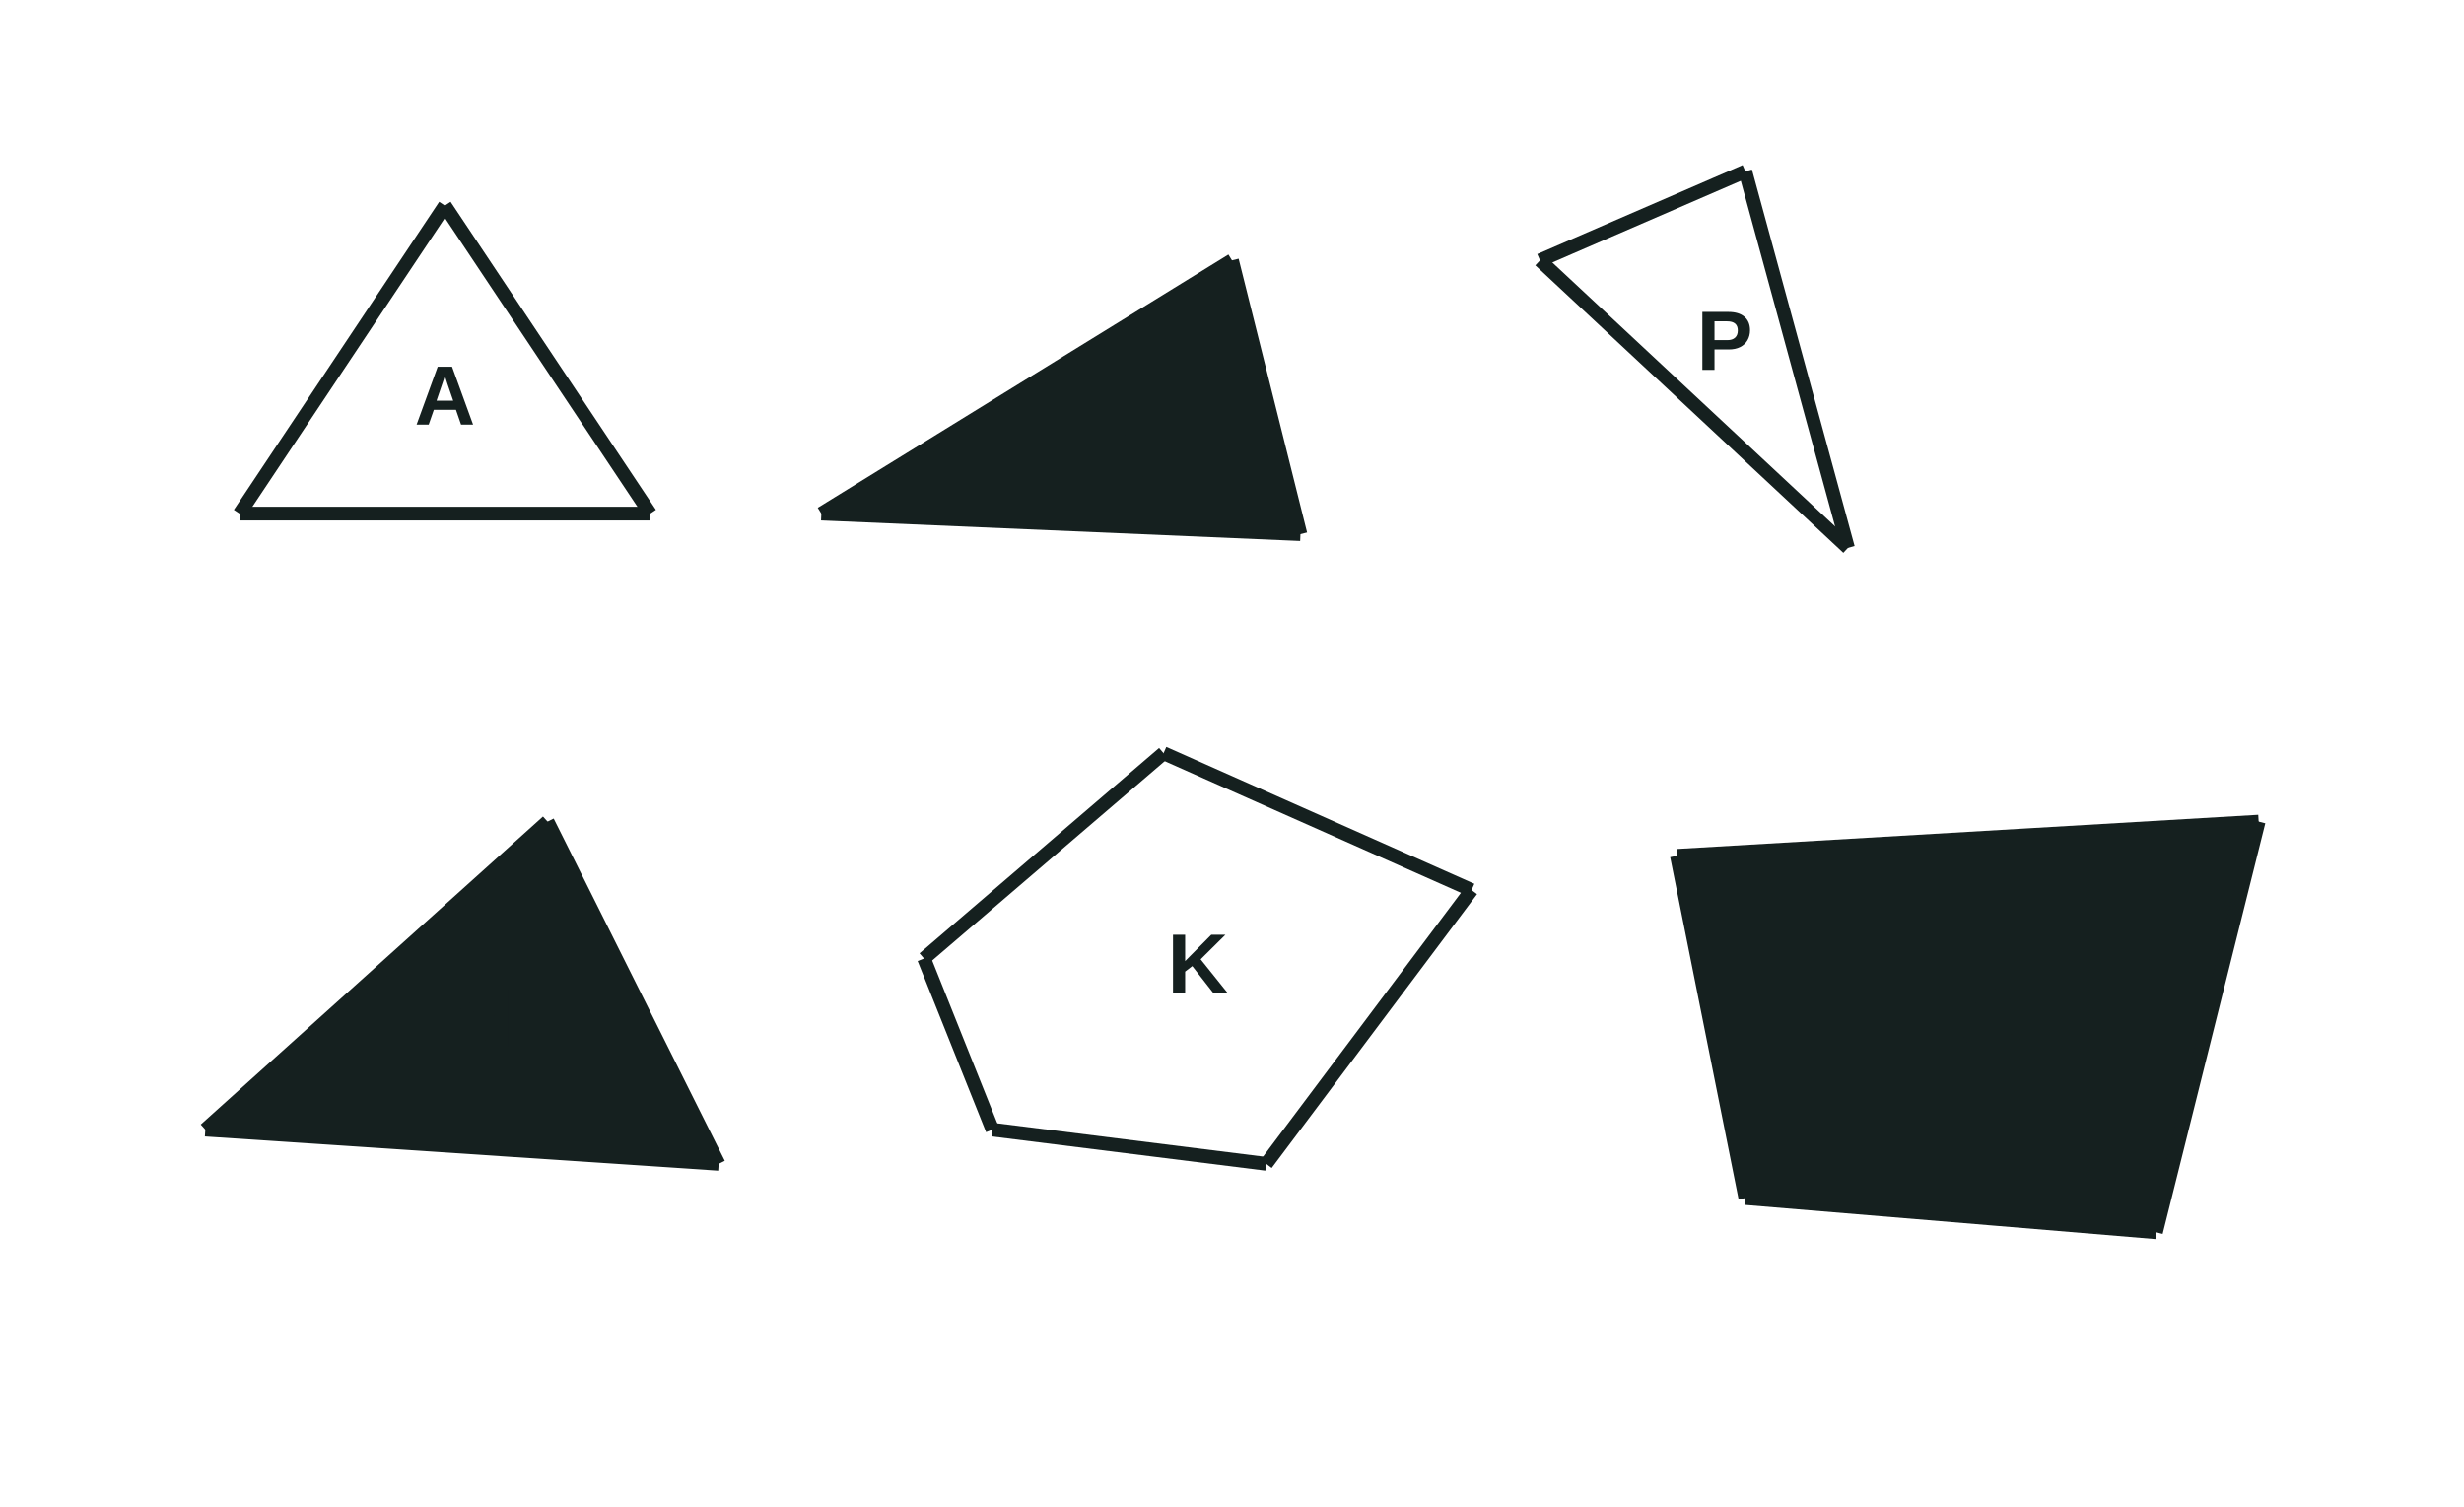
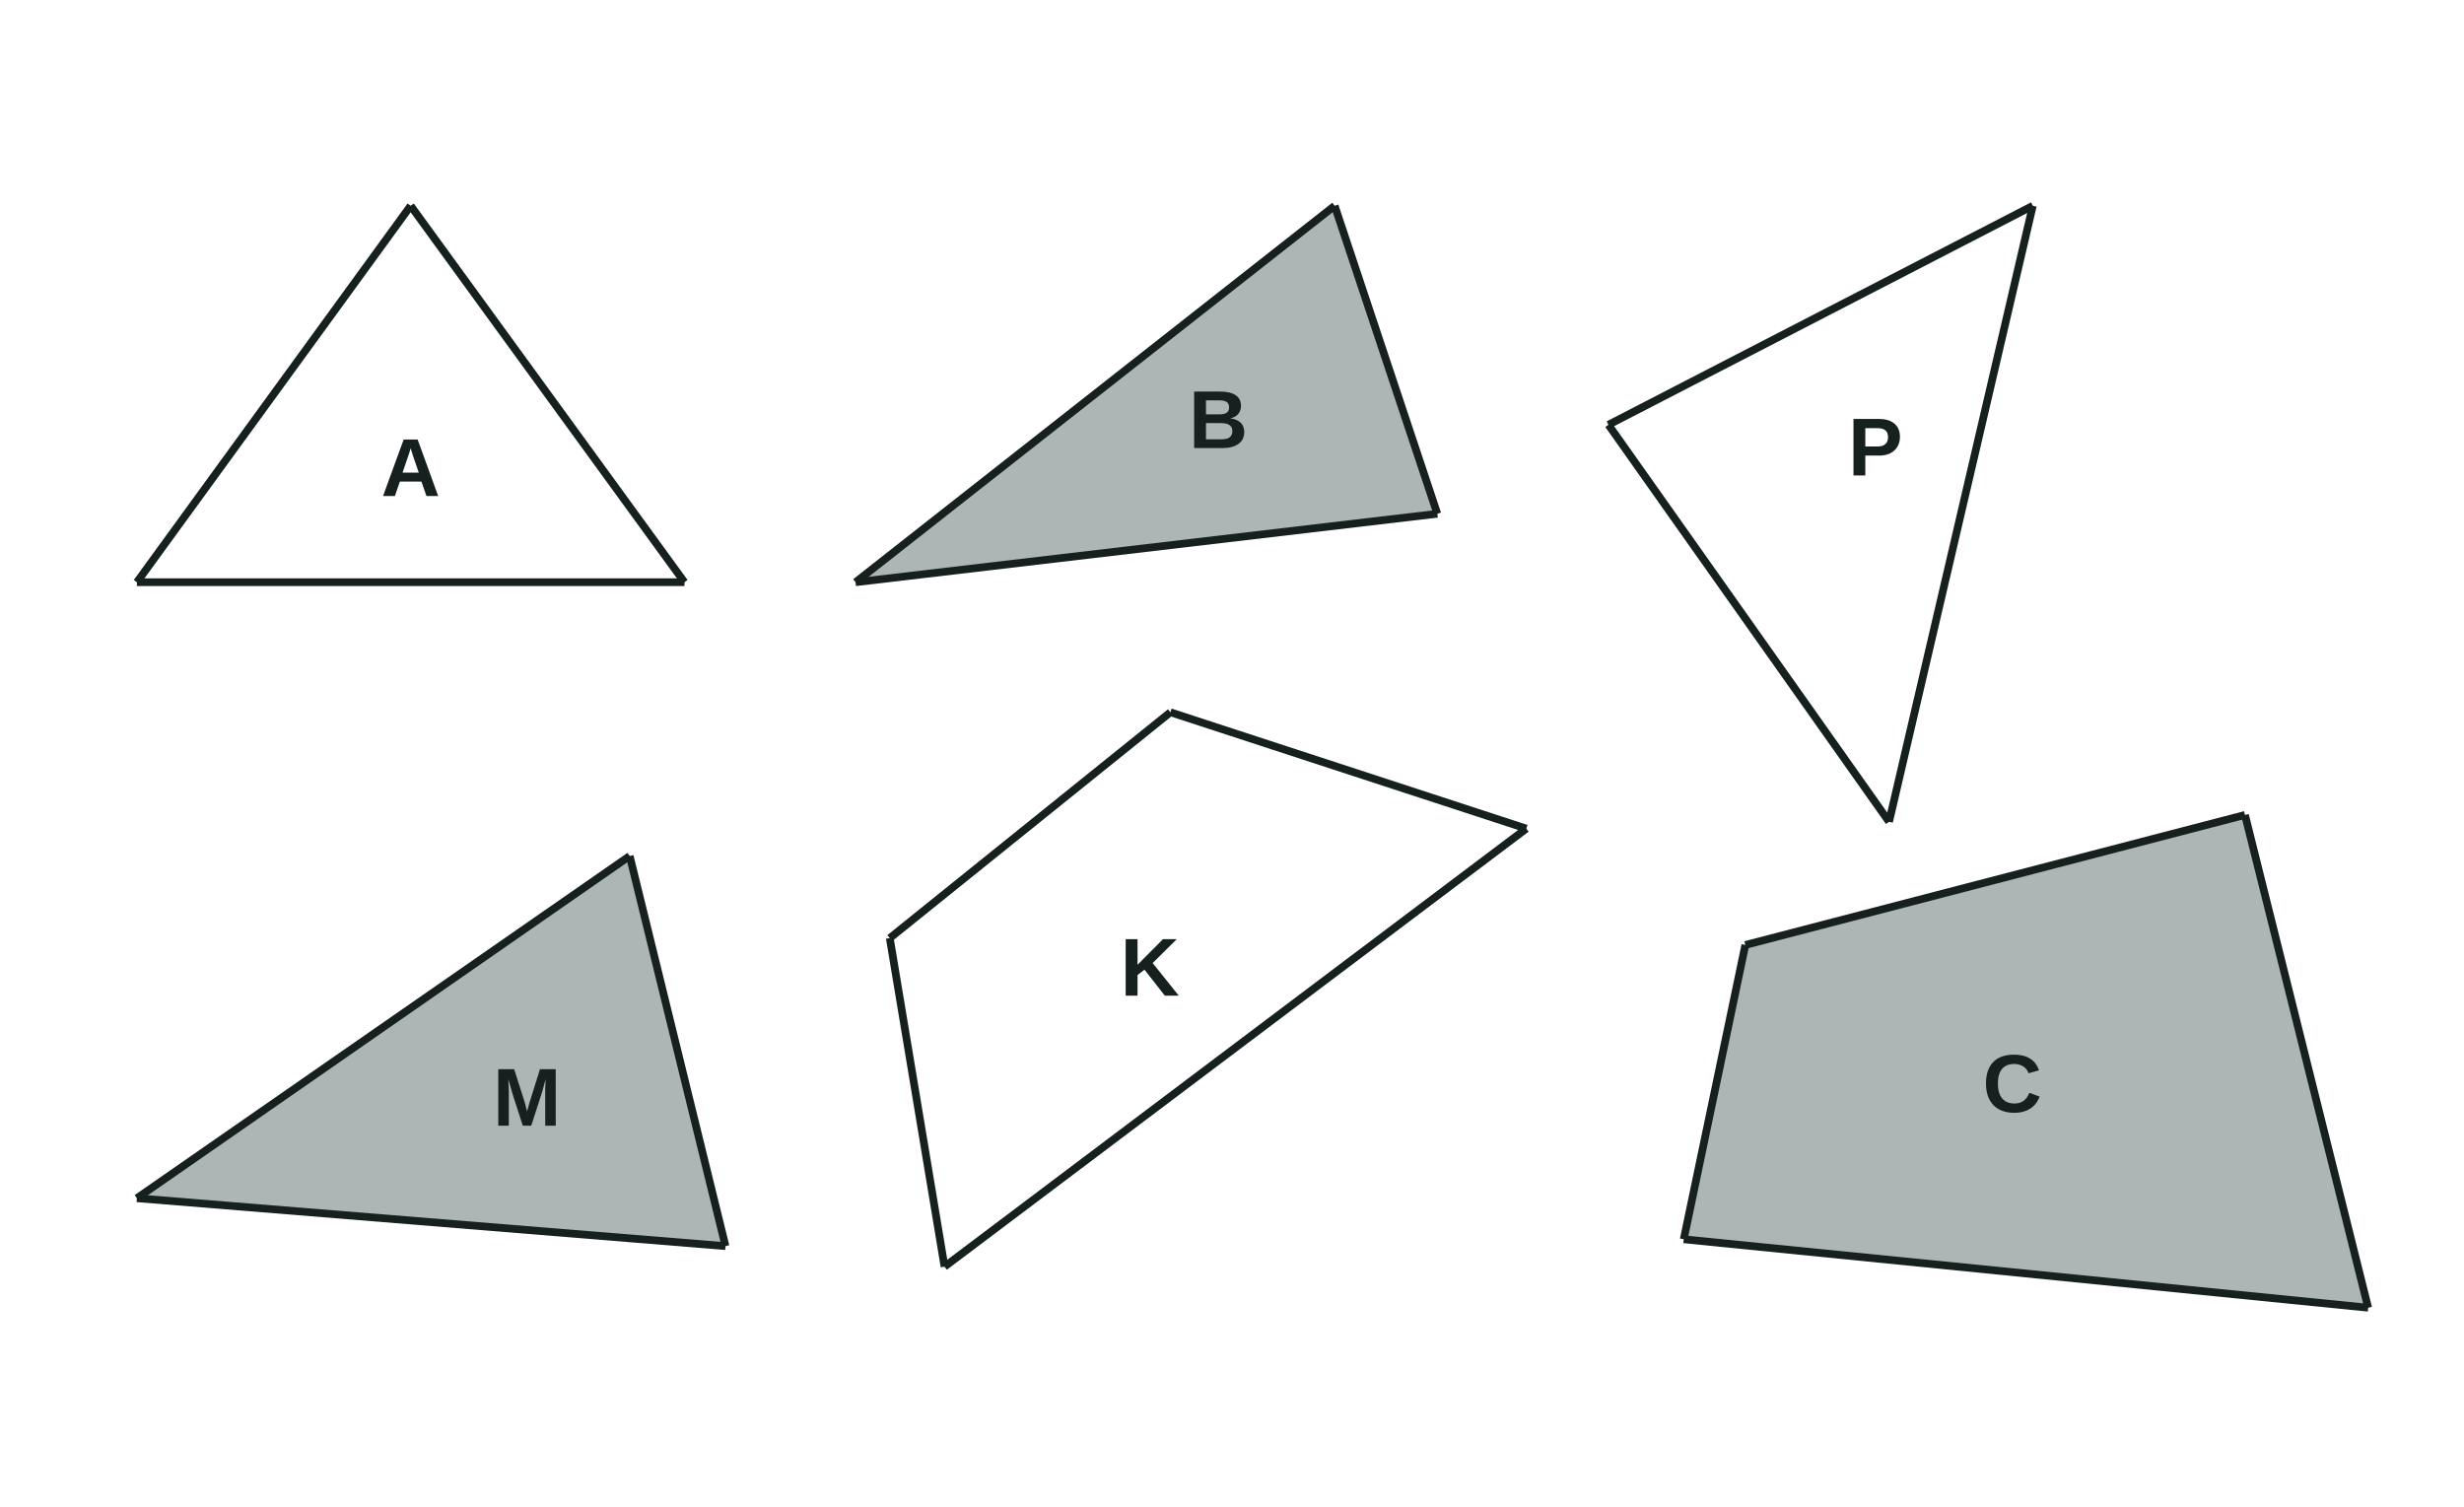
- <svg xmlns="http://www.w3.org/2000/svg" width="1024" height="626" style="overflow: hidden; display: block; background: var(--ld-figure-paper, #ffffff);" viewBox="0 0 1024 626">
+ <svg xmlns="http://www.w3.org/2000/svg" width="960" height="587" style="overflow: hidden; display: block; background: var(--ld-figure-paper, #ffffff);" viewBox="0 0 960 587">
  <defs>
    <filter id="ld-fig-03_f1" width="300%" height="300%" filterUnits="userSpaceOnUse">
      <feOffset in="SourceGraphic" result="offOut" dx="5" dy="5" />
      <feColorMatrix in="offOut" result="colorOut" type="matrix" values="0.1 0 0 0 0  0 0.1 0 0 0  0 0 0.1 0 0  0 0 0 1 0" />
      <feGaussianBlur in="colorOut" result="blurOut" stdDeviation="3" />
      <feBlend in="SourceGraphic" in2="blurOut" mode="normal" />
    </filter>
    <clipPath id="ld-fig-03_ClipFull">
-       <rect x="0" y="0" width="1024" height="626" rx="10" ry="10" />
+       <rect x="0" y="0" width="960" height="587" rx="10" ry="10" />
    </clipPath>
  </defs>
  <g />
  <g />
  <g />
  <g>
-     <polygon id="ld-fig-03_ld-polygon-1" fill="var(--ld-figure-accent-soft, #8a9795)" pointer-events="visiblePainted" fill-opacity="0" tabindex="-1" stroke="none" fill-rule="evenodd" points="99.556,213.444 184.889,85.444 270.222,213.444" display="inline" style="position: absolute; transition: fill 100ms, fill-opacity 100ms, stroke 100ms, stroke-opacity 100ms, stroke-width 100ms; clip-path: url(&quot;#ld-fig-03_ClipFull&quot;); visibility: inherit;" />
-     <polygon id="ld-fig-03_ld-polygon-2" fill="var(--ld-figure-accent, #15201f)" pointer-events="visiblePainted" fill-opacity="1" tabindex="-1" stroke="none" fill-rule="evenodd" points="341.333,213.444 512,108.2 540.444,221.978" display="inline" style="position: absolute; transition: fill 100ms, fill-opacity 100ms, stroke 100ms, stroke-opacity 100ms, stroke-width 100ms; clip-path: url(&quot;#ld-fig-03_ClipFull&quot;); visibility: inherit;" />
-     <polygon id="ld-fig-03_ld-polygon-3" fill="var(--ld-figure-accent-soft, #8a9795)" pointer-events="visiblePainted" fill-opacity="0" tabindex="-1" stroke="none" fill-rule="evenodd" points="640,108.2 725.333,71.222 768,227.667" display="inline" style="position: absolute; transition: fill 100ms, fill-opacity 100ms, stroke 100ms, stroke-opacity 100ms, stroke-width 100ms; clip-path: url(&quot;#ld-fig-03_ClipFull&quot;); visibility: inherit;" />
-     <polygon id="ld-fig-03_ld-polygon-4" fill="var(--ld-figure-accent, #15201f)" pointer-events="visiblePainted" fill-opacity="1" tabindex="-1" stroke="none" fill-rule="evenodd" points="85.333,469.444 227.556,341.444 298.667,483.667" display="inline" style="position: absolute; transition: fill 100ms, fill-opacity 100ms, stroke 100ms, stroke-opacity 100ms, stroke-width 100ms; clip-path: url(&quot;#ld-fig-03_ClipFull&quot;); visibility: inherit;" />
-     <polygon id="ld-fig-03_ld-polygon-5" fill="var(--ld-figure-accent-soft, #8a9795)" pointer-events="visiblePainted" fill-opacity="0" tabindex="-1" stroke="none" fill-rule="evenodd" points="384,398.333 483.556,313 611.556,369.889 526.222,483.667 412.444,469.444" display="inline" style="position: absolute; transition: fill 100ms, fill-opacity 100ms, stroke 100ms, stroke-opacity 100ms, stroke-width 100ms; clip-path: url(&quot;#ld-fig-03_ClipFull&quot;); visibility: inherit;" />
-     <polygon id="ld-fig-03_ld-polygon-6" fill="var(--ld-figure-accent, #15201f)" pointer-events="visiblePainted" fill-opacity="1" tabindex="-1" stroke="none" fill-rule="evenodd" points="696.889,355.667 938.667,341.444 896,512.111 725.333,497.889" display="inline" style="position: absolute; transition: fill 100ms, fill-opacity 100ms, stroke 100ms, stroke-opacity 100ms, stroke-width 100ms; clip-path: url(&quot;#ld-fig-03_ClipFull&quot;); visibility: inherit;" />
+     <polygon id="ld-fig-03_ld-A" fill="var(--ld-figure-paper, #ffffff)" pointer-events="visiblePainted" fill-opacity="0" tabindex="-1" stroke="none" fill-rule="evenodd" points="53.333,226.833 160,80.167 266.667,226.833" display="inline" style="position: absolute; transition: fill 100ms, fill-opacity 100ms, stroke 100ms, stroke-opacity 100ms, stroke-width 100ms; clip-path: url(&quot;#ld-fig-03_ClipFull&quot;); visibility: inherit;" />
+     <polygon id="ld-fig-03_ld-B" fill="var(--ld-figure-accent-soft, #8a9795)" pointer-events="visiblePainted" fill-opacity="0.7" tabindex="-1" stroke="none" fill-rule="evenodd" points="333.333,226.833 520,80.167 560,200.167" display="inline" style="position: absolute; transition: fill 100ms, fill-opacity 100ms, stroke 100ms, stroke-opacity 100ms, stroke-width 100ms; clip-path: url(&quot;#ld-fig-03_ClipFull&quot;); visibility: inherit;" />
+     <polygon id="ld-fig-03_ld-P" fill="var(--ld-figure-paper, #ffffff)" pointer-events="visiblePainted" fill-opacity="0" tabindex="-1" stroke="none" fill-rule="evenodd" points="626.667,165.5 792,80.167 736,320.167" display="inline" style="position: absolute; transition: fill 100ms, fill-opacity 100ms, stroke 100ms, stroke-opacity 100ms, stroke-width 100ms; clip-path: url(&quot;#ld-fig-03_ClipFull&quot;); visibility: inherit;" />
+     <polygon id="ld-fig-03_ld-M" fill="var(--ld-figure-accent-soft, #8a9795)" pointer-events="visiblePainted" fill-opacity="0.7" tabindex="-1" stroke="none" fill-rule="evenodd" points="53.333,466.833 245.333,333.5 282.667,485.5" display="inline" style="position: absolute; transition: fill 100ms, fill-opacity 100ms, stroke 100ms, stroke-opacity 100ms, stroke-width 100ms; clip-path: url(&quot;#ld-fig-03_ClipFull&quot;); visibility: inherit;" />
+     <polygon id="ld-fig-03_ld-K" fill="var(--ld-figure-paper, #ffffff)" pointer-events="visiblePainted" fill-opacity="0" tabindex="-1" stroke="none" fill-rule="evenodd" points="346.667,365.5 456,277.5 594.667,322.833 368,493.5" display="inline" style="position: absolute; transition: fill 100ms, fill-opacity 100ms, stroke 100ms, stroke-opacity 100ms, stroke-width 100ms; clip-path: url(&quot;#ld-fig-03_ClipFull&quot;); visibility: inherit;" />
+     <polygon id="ld-fig-03_ld-C" fill="var(--ld-figure-accent-soft, #8a9795)" pointer-events="visiblePainted" fill-opacity="0.7" tabindex="-1" stroke="none" fill-rule="evenodd" points="680,368.167 874.667,317.5 922.667,509.5 656,482.833" display="inline" style="position: absolute; transition: fill 100ms, fill-opacity 100ms, stroke 100ms, stroke-opacity 100ms, stroke-width 100ms; clip-path: url(&quot;#ld-fig-03_ClipFull&quot;); visibility: inherit;" />
  </g>
  <g />
  <g>
    <path id="ld-fig-03_jxgBoard1G1" stroke-linecap="round" stroke-linejoin="round" fill-rule="evenodd" stroke="#D55E00" stroke-opacity="1" stroke-width="1px" pointer-events="visibleStroke" fill-opacity="0" tabindex="null" d="M 0 0" display="none" style="position: absolute; transition: fill 100ms, fill-opacity 100ms, stroke 100ms, stroke-opacity 100ms, stroke-width 100ms; clip-path: url(&quot;#ld-fig-03_ClipFull&quot;); visibility: hidden;" />
    <path id="ld-fig-03_jxgBoard1G2" stroke-linecap="round" stroke-linejoin="round" fill-rule="evenodd" stroke="#D55E00" stroke-opacity="1" stroke-width="1px" pointer-events="visibleStroke" fill-opacity="0" tabindex="null" d="M 0 0" display="none" style="position: absolute; transition: fill 100ms, fill-opacity 100ms, stroke 100ms, stroke-opacity 100ms, stroke-width 100ms; clip-path: url(&quot;#ld-fig-03_ClipFull&quot;); visibility: hidden;" />
-     <line id="ld-fig-03_jxgBoard1L6" stroke="var(--ld-figure-accent, #15201f)" stroke-opacity="1" stroke-width="5.689px" pointer-events="visibleStroke" fill-opacity="0" tabindex="-1" x1="184.889" y1="85.444" x2="270.222" y2="213.444" stroke-linecap="butt" display="inline" style="position: absolute; clip-path: url(&quot;#ld-fig-03_ClipFull&quot;); visibility: inherit;" />
-     <line id="ld-fig-03_jxgBoard1L7" stroke="var(--ld-figure-accent, #15201f)" stroke-opacity="1" stroke-width="5.689px" pointer-events="visibleStroke" fill-opacity="0" tabindex="-1" x1="270.222" y1="213.444" x2="99.556" y2="213.444" stroke-linecap="butt" display="inline" style="position: absolute; clip-path: url(&quot;#ld-fig-03_ClipFull&quot;); visibility: inherit;" />
-     <line id="ld-fig-03_jxgBoard1L8" stroke="var(--ld-figure-accent, #15201f)" stroke-opacity="1" stroke-width="5.689px" pointer-events="visibleStroke" fill-opacity="0" tabindex="-1" x1="99.556" y1="213.444" x2="184.889" y2="85.444" stroke-linecap="butt" display="inline" style="position: absolute; clip-path: url(&quot;#ld-fig-03_ClipFull&quot;); visibility: inherit;" />
-     <line id="ld-fig-03_jxgBoard1L13" stroke="var(--ld-figure-accent, #15201f)" stroke-opacity="1" stroke-width="5.689px" pointer-events="visibleStroke" fill-opacity="0" tabindex="-1" x1="512" y1="108.2" x2="540.444" y2="221.978" stroke-linecap="butt" display="inline" style="position: absolute; clip-path: url(&quot;#ld-fig-03_ClipFull&quot;); visibility: inherit;" />
-     <line id="ld-fig-03_jxgBoard1L14" stroke="var(--ld-figure-accent, #15201f)" stroke-opacity="1" stroke-width="5.689px" pointer-events="visibleStroke" fill-opacity="0" tabindex="-1" x1="540.444" y1="221.978" x2="341.333" y2="213.444" stroke-linecap="butt" display="inline" style="position: absolute; clip-path: url(&quot;#ld-fig-03_ClipFull&quot;); visibility: inherit;" />
-     <line id="ld-fig-03_jxgBoard1L15" stroke="var(--ld-figure-accent, #15201f)" stroke-opacity="1" stroke-width="5.689px" pointer-events="visibleStroke" fill-opacity="0" tabindex="-1" x1="341.333" y1="213.444" x2="512" y2="108.2" stroke-linecap="butt" display="inline" style="position: absolute; clip-path: url(&quot;#ld-fig-03_ClipFull&quot;); visibility: inherit;" />
-     <line id="ld-fig-03_jxgBoard1L20" stroke="var(--ld-figure-accent, #15201f)" stroke-opacity="1" stroke-width="5.689px" pointer-events="visibleStroke" fill-opacity="0" tabindex="-1" x1="725.333" y1="71.222" x2="768" y2="227.667" stroke-linecap="butt" display="inline" style="position: absolute; clip-path: url(&quot;#ld-fig-03_ClipFull&quot;); visibility: inherit;" />
-     <line id="ld-fig-03_jxgBoard1L21" stroke="var(--ld-figure-accent, #15201f)" stroke-opacity="1" stroke-width="5.689px" pointer-events="visibleStroke" fill-opacity="0" tabindex="-1" x1="768" y1="227.667" x2="640" y2="108.2" stroke-linecap="butt" display="inline" style="position: absolute; clip-path: url(&quot;#ld-fig-03_ClipFull&quot;); visibility: inherit;" />
-     <line id="ld-fig-03_jxgBoard1L22" stroke="var(--ld-figure-accent, #15201f)" stroke-opacity="1" stroke-width="5.689px" pointer-events="visibleStroke" fill-opacity="0" tabindex="-1" x1="640" y1="108.2" x2="725.333" y2="71.222" stroke-linecap="butt" display="inline" style="position: absolute; clip-path: url(&quot;#ld-fig-03_ClipFull&quot;); visibility: inherit;" />
-     <line id="ld-fig-03_jxgBoard1L27" stroke="var(--ld-figure-accent, #15201f)" stroke-opacity="1" stroke-width="5.689px" pointer-events="visibleStroke" fill-opacity="0" tabindex="-1" x1="227.556" y1="341.444" x2="298.667" y2="483.667" stroke-linecap="butt" display="inline" style="position: absolute; clip-path: url(&quot;#ld-fig-03_ClipFull&quot;); visibility: inherit;" />
-     <line id="ld-fig-03_jxgBoard1L28" stroke="var(--ld-figure-accent, #15201f)" stroke-opacity="1" stroke-width="5.689px" pointer-events="visibleStroke" fill-opacity="0" tabindex="-1" x1="298.667" y1="483.667" x2="85.333" y2="469.444" stroke-linecap="butt" display="inline" style="position: absolute; clip-path: url(&quot;#ld-fig-03_ClipFull&quot;); visibility: inherit;" />
-     <line id="ld-fig-03_jxgBoard1L29" stroke="var(--ld-figure-accent, #15201f)" stroke-opacity="1" stroke-width="5.689px" pointer-events="visibleStroke" fill-opacity="0" tabindex="-1" x1="85.333" y1="469.444" x2="227.556" y2="341.444" stroke-linecap="butt" display="inline" style="position: absolute; clip-path: url(&quot;#ld-fig-03_ClipFull&quot;); visibility: inherit;" />
-     <line id="ld-fig-03_jxgBoard1L36" stroke="var(--ld-figure-accent, #15201f)" stroke-opacity="1" stroke-width="5.689px" pointer-events="visibleStroke" fill-opacity="0" tabindex="-1" x1="483.556" y1="313" x2="611.556" y2="369.889" stroke-linecap="butt" display="inline" style="position: absolute; clip-path: url(&quot;#ld-fig-03_ClipFull&quot;); visibility: inherit;" />
-     <line id="ld-fig-03_jxgBoard1L37" stroke="var(--ld-figure-accent, #15201f)" stroke-opacity="1" stroke-width="5.689px" pointer-events="visibleStroke" fill-opacity="0" tabindex="-1" x1="611.556" y1="369.889" x2="526.222" y2="483.667" stroke-linecap="butt" display="inline" style="position: absolute; clip-path: url(&quot;#ld-fig-03_ClipFull&quot;); visibility: inherit;" />
-     <line id="ld-fig-03_jxgBoard1L38" stroke="var(--ld-figure-accent, #15201f)" stroke-opacity="1" stroke-width="5.689px" pointer-events="visibleStroke" fill-opacity="0" tabindex="-1" x1="526.222" y1="483.667" x2="412.444" y2="469.444" stroke-linecap="butt" display="inline" style="position: absolute; clip-path: url(&quot;#ld-fig-03_ClipFull&quot;); visibility: inherit;" />
-     <line id="ld-fig-03_jxgBoard1L39" stroke="var(--ld-figure-accent, #15201f)" stroke-opacity="1" stroke-width="5.689px" pointer-events="visibleStroke" fill-opacity="0" tabindex="-1" x1="412.444" y1="469.444" x2="384" y2="398.333" stroke-linecap="butt" display="inline" style="position: absolute; clip-path: url(&quot;#ld-fig-03_ClipFull&quot;); visibility: inherit;" />
-     <line id="ld-fig-03_jxgBoard1L40" stroke="var(--ld-figure-accent, #15201f)" stroke-opacity="1" stroke-width="5.689px" pointer-events="visibleStroke" fill-opacity="0" tabindex="-1" x1="384" y1="398.333" x2="483.556" y2="313" stroke-linecap="butt" display="inline" style="position: absolute; clip-path: url(&quot;#ld-fig-03_ClipFull&quot;); visibility: inherit;" />
-     <line id="ld-fig-03_jxgBoard1L46" stroke="var(--ld-figure-accent, #15201f)" stroke-opacity="1" stroke-width="5.689px" pointer-events="visibleStroke" fill-opacity="0" tabindex="-1" x1="938.667" y1="341.444" x2="896" y2="512.111" stroke-linecap="butt" display="inline" style="position: absolute; clip-path: url(&quot;#ld-fig-03_ClipFull&quot;); visibility: inherit;" />
-     <line id="ld-fig-03_jxgBoard1L47" stroke="var(--ld-figure-accent, #15201f)" stroke-opacity="1" stroke-width="5.689px" pointer-events="visibleStroke" fill-opacity="0" tabindex="-1" x1="896" y1="512.111" x2="725.333" y2="497.889" stroke-linecap="butt" display="inline" style="position: absolute; clip-path: url(&quot;#ld-fig-03_ClipFull&quot;); visibility: inherit;" />
-     <line id="ld-fig-03_jxgBoard1L48" stroke="var(--ld-figure-accent, #15201f)" stroke-opacity="1" stroke-width="5.689px" pointer-events="visibleStroke" fill-opacity="0" tabindex="-1" x1="725.333" y1="497.889" x2="696.889" y2="355.667" stroke-linecap="butt" display="inline" style="position: absolute; clip-path: url(&quot;#ld-fig-03_ClipFull&quot;); visibility: inherit;" />
-     <line id="ld-fig-03_jxgBoard1L49" stroke="var(--ld-figure-accent, #15201f)" stroke-opacity="1" stroke-width="5.689px" pointer-events="visibleStroke" fill-opacity="0" tabindex="-1" x1="696.889" y1="355.667" x2="938.667" y2="341.444" stroke-linecap="butt" display="inline" style="position: absolute; clip-path: url(&quot;#ld-fig-03_ClipFull&quot;); visibility: inherit;" />
+     <line id="ld-fig-03_jxgBoard1L6" stroke="var(--ld-figure-ink, #15201f)" stroke-opacity="1" stroke-width="3px" pointer-events="visibleStroke" fill-opacity="0" tabindex="-1" x1="160" y1="80.167" x2="266.667" y2="226.833" stroke-linecap="butt" display="inline" style="position: absolute; clip-path: url(&quot;#ld-fig-03_ClipFull&quot;); visibility: inherit;" />
+     <line id="ld-fig-03_jxgBoard1L7" stroke="var(--ld-figure-ink, #15201f)" stroke-opacity="1" stroke-width="3px" pointer-events="visibleStroke" fill-opacity="0" tabindex="-1" x1="266.667" y1="226.833" x2="53.333" y2="226.833" stroke-linecap="butt" display="inline" style="position: absolute; clip-path: url(&quot;#ld-fig-03_ClipFull&quot;); visibility: inherit;" />
+     <line id="ld-fig-03_jxgBoard1L8" stroke="var(--ld-figure-ink, #15201f)" stroke-opacity="1" stroke-width="3px" pointer-events="visibleStroke" fill-opacity="0" tabindex="-1" x1="53.333" y1="226.833" x2="160" y2="80.167" stroke-linecap="butt" display="inline" style="position: absolute; clip-path: url(&quot;#ld-fig-03_ClipFull&quot;); visibility: inherit;" />
+     <line id="ld-fig-03_jxgBoard1L13" stroke="var(--ld-figure-ink, #15201f)" stroke-opacity="1" stroke-width="3px" pointer-events="visibleStroke" fill-opacity="0" tabindex="-1" x1="520" y1="80.167" x2="560" y2="200.167" stroke-linecap="butt" display="inline" style="position: absolute; clip-path: url(&quot;#ld-fig-03_ClipFull&quot;); visibility: inherit;" />
+     <line id="ld-fig-03_jxgBoard1L14" stroke="var(--ld-figure-ink, #15201f)" stroke-opacity="1" stroke-width="3px" pointer-events="visibleStroke" fill-opacity="0" tabindex="-1" x1="560" y1="200.167" x2="333.333" y2="226.833" stroke-linecap="butt" display="inline" style="position: absolute; clip-path: url(&quot;#ld-fig-03_ClipFull&quot;); visibility: inherit;" />
+     <line id="ld-fig-03_jxgBoard1L15" stroke="var(--ld-figure-ink, #15201f)" stroke-opacity="1" stroke-width="3px" pointer-events="visibleStroke" fill-opacity="0" tabindex="-1" x1="333.333" y1="226.833" x2="520" y2="80.167" stroke-linecap="butt" display="inline" style="position: absolute; clip-path: url(&quot;#ld-fig-03_ClipFull&quot;); visibility: inherit;" />
+     <line id="ld-fig-03_jxgBoard1L20" stroke="var(--ld-figure-ink, #15201f)" stroke-opacity="1" stroke-width="3px" pointer-events="visibleStroke" fill-opacity="0" tabindex="-1" x1="792" y1="80.167" x2="736" y2="320.167" stroke-linecap="butt" display="inline" style="position: absolute; clip-path: url(&quot;#ld-fig-03_ClipFull&quot;); visibility: inherit;" />
+     <line id="ld-fig-03_jxgBoard1L21" stroke="var(--ld-figure-ink, #15201f)" stroke-opacity="1" stroke-width="3px" pointer-events="visibleStroke" fill-opacity="0" tabindex="-1" x1="736" y1="320.167" x2="626.667" y2="165.5" stroke-linecap="butt" display="inline" style="position: absolute; clip-path: url(&quot;#ld-fig-03_ClipFull&quot;); visibility: inherit;" />
+     <line id="ld-fig-03_jxgBoard1L22" stroke="var(--ld-figure-ink, #15201f)" stroke-opacity="1" stroke-width="3px" pointer-events="visibleStroke" fill-opacity="0" tabindex="-1" x1="626.667" y1="165.5" x2="792" y2="80.167" stroke-linecap="butt" display="inline" style="position: absolute; clip-path: url(&quot;#ld-fig-03_ClipFull&quot;); visibility: inherit;" />
+     <line id="ld-fig-03_jxgBoard1L27" stroke="var(--ld-figure-ink, #15201f)" stroke-opacity="1" stroke-width="3px" pointer-events="visibleStroke" fill-opacity="0" tabindex="-1" x1="245.333" y1="333.5" x2="282.667" y2="485.5" stroke-linecap="butt" display="inline" style="position: absolute; clip-path: url(&quot;#ld-fig-03_ClipFull&quot;); visibility: inherit;" />
+     <line id="ld-fig-03_jxgBoard1L28" stroke="var(--ld-figure-ink, #15201f)" stroke-opacity="1" stroke-width="3px" pointer-events="visibleStroke" fill-opacity="0" tabindex="-1" x1="282.667" y1="485.5" x2="53.333" y2="466.833" stroke-linecap="butt" display="inline" style="position: absolute; clip-path: url(&quot;#ld-fig-03_ClipFull&quot;); visibility: inherit;" />
+     <line id="ld-fig-03_jxgBoard1L29" stroke="var(--ld-figure-ink, #15201f)" stroke-opacity="1" stroke-width="3px" pointer-events="visibleStroke" fill-opacity="0" tabindex="-1" x1="53.333" y1="466.833" x2="245.333" y2="333.5" stroke-linecap="butt" display="inline" style="position: absolute; clip-path: url(&quot;#ld-fig-03_ClipFull&quot;); visibility: inherit;" />
+     <line id="ld-fig-03_jxgBoard1L35" stroke="var(--ld-figure-ink, #15201f)" stroke-opacity="1" stroke-width="3px" pointer-events="visibleStroke" fill-opacity="0" tabindex="-1" x1="456" y1="277.5" x2="594.667" y2="322.833" stroke-linecap="butt" display="inline" style="position: absolute; clip-path: url(&quot;#ld-fig-03_ClipFull&quot;); visibility: inherit;" />
+     <line id="ld-fig-03_jxgBoard1L36" stroke="var(--ld-figure-ink, #15201f)" stroke-opacity="1" stroke-width="3px" pointer-events="visibleStroke" fill-opacity="0" tabindex="-1" x1="594.667" y1="322.833" x2="368" y2="493.5" stroke-linecap="butt" display="inline" style="position: absolute; clip-path: url(&quot;#ld-fig-03_ClipFull&quot;); visibility: inherit;" />
+     <line id="ld-fig-03_jxgBoard1L37" stroke="var(--ld-figure-ink, #15201f)" stroke-opacity="1" stroke-width="3px" pointer-events="visibleStroke" fill-opacity="0" tabindex="-1" x1="368" y1="493.5" x2="346.667" y2="365.5" stroke-linecap="butt" display="inline" style="position: absolute; clip-path: url(&quot;#ld-fig-03_ClipFull&quot;); visibility: inherit;" />
+     <line id="ld-fig-03_jxgBoard1L38" stroke="var(--ld-figure-ink, #15201f)" stroke-opacity="1" stroke-width="3px" pointer-events="visibleStroke" fill-opacity="0" tabindex="-1" x1="346.667" y1="365.5" x2="456" y2="277.5" stroke-linecap="butt" display="inline" style="position: absolute; clip-path: url(&quot;#ld-fig-03_ClipFull&quot;); visibility: inherit;" />
+     <line id="ld-fig-03_jxgBoard1L44" stroke="var(--ld-figure-ink, #15201f)" stroke-opacity="1" stroke-width="3px" pointer-events="visibleStroke" fill-opacity="0" tabindex="-1" x1="874.667" y1="317.5" x2="922.667" y2="509.5" stroke-linecap="butt" display="inline" style="position: absolute; clip-path: url(&quot;#ld-fig-03_ClipFull&quot;); visibility: inherit;" />
+     <line id="ld-fig-03_jxgBoard1L45" stroke="var(--ld-figure-ink, #15201f)" stroke-opacity="1" stroke-width="3px" pointer-events="visibleStroke" fill-opacity="0" tabindex="-1" x1="922.667" y1="509.5" x2="656" y2="482.833" stroke-linecap="butt" display="inline" style="position: absolute; clip-path: url(&quot;#ld-fig-03_ClipFull&quot;); visibility: inherit;" />
+     <line id="ld-fig-03_jxgBoard1L46" stroke="var(--ld-figure-ink, #15201f)" stroke-opacity="1" stroke-width="3px" pointer-events="visibleStroke" fill-opacity="0" tabindex="-1" x1="656" y1="482.833" x2="680" y2="368.167" stroke-linecap="butt" display="inline" style="position: absolute; clip-path: url(&quot;#ld-fig-03_ClipFull&quot;); visibility: inherit;" />
+     <line id="ld-fig-03_jxgBoard1L47" stroke="var(--ld-figure-ink, #15201f)" stroke-opacity="1" stroke-width="3px" pointer-events="visibleStroke" fill-opacity="0" tabindex="-1" x1="680" y1="368.167" x2="874.667" y2="317.5" stroke-linecap="butt" display="inline" style="position: absolute; clip-path: url(&quot;#ld-fig-03_ClipFull&quot;); visibility: inherit;" />
  </g>
  <g />
  <g />
  <g />
  <g>
-     <ellipse id="ld-fig-03_jxgBoard1P3" stroke="#D55E00" stroke-opacity="1" stroke-width="2px" fill="#D55E00" pointer-events="visiblePainted" fill-opacity="1" tabindex="null" cx="99.556" cy="213.444" rx="4" ry="4" display="none" style="position: absolute; transition: fill 100ms, fill-opacity 100ms, stroke 100ms, stroke-opacity 100ms, stroke-width 100ms, width 100ms, height 100ms, rx 100ms, ry 100ms; clip-path: url(&quot;#ld-fig-03_ClipFull&quot;); visibility: hidden;" />
-     <ellipse id="ld-fig-03_jxgBoard1P4" stroke="#D55E00" stroke-opacity="1" stroke-width="2px" fill="#D55E00" pointer-events="visiblePainted" fill-opacity="1" tabindex="null" cx="184.889" cy="85.444" rx="4" ry="4" display="none" style="position: absolute; transition: fill 100ms, fill-opacity 100ms, stroke 100ms, stroke-opacity 100ms, stroke-width 100ms, width 100ms, height 100ms, rx 100ms, ry 100ms; clip-path: url(&quot;#ld-fig-03_ClipFull&quot;); visibility: hidden;" />
-     <ellipse id="ld-fig-03_jxgBoard1P5" stroke="#D55E00" stroke-opacity="1" stroke-width="2px" fill="#D55E00" pointer-events="visiblePainted" fill-opacity="1" tabindex="null" cx="270.222" cy="213.444" rx="4" ry="4" display="none" style="position: absolute; transition: fill 100ms, fill-opacity 100ms, stroke 100ms, stroke-opacity 100ms, stroke-width 100ms, width 100ms, height 100ms, rx 100ms, ry 100ms; clip-path: url(&quot;#ld-fig-03_ClipFull&quot;); visibility: hidden;" />
-     <ellipse id="ld-fig-03_jxgBoard1P10" stroke="#D55E00" stroke-opacity="1" stroke-width="2px" fill="#D55E00" pointer-events="visiblePainted" fill-opacity="1" tabindex="null" cx="341.333" cy="213.444" rx="4" ry="4" display="none" style="position: absolute; transition: fill 100ms, fill-opacity 100ms, stroke 100ms, stroke-opacity 100ms, stroke-width 100ms, width 100ms, height 100ms, rx 100ms, ry 100ms; clip-path: url(&quot;#ld-fig-03_ClipFull&quot;); visibility: hidden;" />
-     <ellipse id="ld-fig-03_jxgBoard1P11" stroke="#D55E00" stroke-opacity="1" stroke-width="2px" fill="#D55E00" pointer-events="visiblePainted" fill-opacity="1" tabindex="null" cx="512" cy="108.2" rx="4" ry="4" display="none" style="position: absolute; transition: fill 100ms, fill-opacity 100ms, stroke 100ms, stroke-opacity 100ms, stroke-width 100ms, width 100ms, height 100ms, rx 100ms, ry 100ms; clip-path: url(&quot;#ld-fig-03_ClipFull&quot;); visibility: hidden;" />
-     <ellipse id="ld-fig-03_jxgBoard1P12" stroke="#D55E00" stroke-opacity="1" stroke-width="2px" fill="#D55E00" pointer-events="visiblePainted" fill-opacity="1" tabindex="null" cx="540.444" cy="221.978" rx="4" ry="4" display="none" style="position: absolute; transition: fill 100ms, fill-opacity 100ms, stroke 100ms, stroke-opacity 100ms, stroke-width 100ms, width 100ms, height 100ms, rx 100ms, ry 100ms; clip-path: url(&quot;#ld-fig-03_ClipFull&quot;); visibility: hidden;" />
-     <ellipse id="ld-fig-03_jxgBoard1P17" stroke="#D55E00" stroke-opacity="1" stroke-width="2px" fill="#D55E00" pointer-events="visiblePainted" fill-opacity="1" tabindex="null" cx="640" cy="108.2" rx="4" ry="4" display="none" style="position: absolute; transition: fill 100ms, fill-opacity 100ms, stroke 100ms, stroke-opacity 100ms, stroke-width 100ms, width 100ms, height 100ms, rx 100ms, ry 100ms; clip-path: url(&quot;#ld-fig-03_ClipFull&quot;); visibility: hidden;" />
-     <ellipse id="ld-fig-03_jxgBoard1P18" stroke="#D55E00" stroke-opacity="1" stroke-width="2px" fill="#D55E00" pointer-events="visiblePainted" fill-opacity="1" tabindex="null" cx="725.333" cy="71.222" rx="4" ry="4" display="none" style="position: absolute; transition: fill 100ms, fill-opacity 100ms, stroke 100ms, stroke-opacity 100ms, stroke-width 100ms, width 100ms, height 100ms, rx 100ms, ry 100ms; clip-path: url(&quot;#ld-fig-03_ClipFull&quot;); visibility: hidden;" />
-     <ellipse id="ld-fig-03_jxgBoard1P19" stroke="#D55E00" stroke-opacity="1" stroke-width="2px" fill="#D55E00" pointer-events="visiblePainted" fill-opacity="1" tabindex="null" cx="768" cy="227.667" rx="4" ry="4" display="none" style="position: absolute; transition: fill 100ms, fill-opacity 100ms, stroke 100ms, stroke-opacity 100ms, stroke-width 100ms, width 100ms, height 100ms, rx 100ms, ry 100ms; clip-path: url(&quot;#ld-fig-03_ClipFull&quot;); visibility: hidden;" />
-     <ellipse id="ld-fig-03_jxgBoard1P24" stroke="#D55E00" stroke-opacity="1" stroke-width="2px" fill="#D55E00" pointer-events="visiblePainted" fill-opacity="1" tabindex="null" cx="85.333" cy="469.444" rx="4" ry="4" display="none" style="position: absolute; transition: fill 100ms, fill-opacity 100ms, stroke 100ms, stroke-opacity 100ms, stroke-width 100ms, width 100ms, height 100ms, rx 100ms, ry 100ms; clip-path: url(&quot;#ld-fig-03_ClipFull&quot;); visibility: hidden;" />
-     <ellipse id="ld-fig-03_jxgBoard1P25" stroke="#D55E00" stroke-opacity="1" stroke-width="2px" fill="#D55E00" pointer-events="visiblePainted" fill-opacity="1" tabindex="null" cx="227.556" cy="341.444" rx="4" ry="4" display="none" style="position: absolute; transition: fill 100ms, fill-opacity 100ms, stroke 100ms, stroke-opacity 100ms, stroke-width 100ms, width 100ms, height 100ms, rx 100ms, ry 100ms; clip-path: url(&quot;#ld-fig-03_ClipFull&quot;); visibility: hidden;" />
-     <ellipse id="ld-fig-03_jxgBoard1P26" stroke="#D55E00" stroke-opacity="1" stroke-width="2px" fill="#D55E00" pointer-events="visiblePainted" fill-opacity="1" tabindex="null" cx="298.667" cy="483.667" rx="4" ry="4" display="none" style="position: absolute; transition: fill 100ms, fill-opacity 100ms, stroke 100ms, stroke-opacity 100ms, stroke-width 100ms, width 100ms, height 100ms, rx 100ms, ry 100ms; clip-path: url(&quot;#ld-fig-03_ClipFull&quot;); visibility: hidden;" />
-     <ellipse id="ld-fig-03_jxgBoard1P31" stroke="#D55E00" stroke-opacity="1" stroke-width="2px" fill="#D55E00" pointer-events="visiblePainted" fill-opacity="1" tabindex="null" cx="384" cy="398.333" rx="4" ry="4" display="none" style="position: absolute; transition: fill 100ms, fill-opacity 100ms, stroke 100ms, stroke-opacity 100ms, stroke-width 100ms, width 100ms, height 100ms, rx 100ms, ry 100ms; clip-path: url(&quot;#ld-fig-03_ClipFull&quot;); visibility: hidden;" />
-     <ellipse id="ld-fig-03_jxgBoard1P32" stroke="#D55E00" stroke-opacity="1" stroke-width="2px" fill="#D55E00" pointer-events="visiblePainted" fill-opacity="1" tabindex="null" cx="483.556" cy="313" rx="4" ry="4" display="none" style="position: absolute; transition: fill 100ms, fill-opacity 100ms, stroke 100ms, stroke-opacity 100ms, stroke-width 100ms, width 100ms, height 100ms, rx 100ms, ry 100ms; clip-path: url(&quot;#ld-fig-03_ClipFull&quot;); visibility: hidden;" />
-     <ellipse id="ld-fig-03_jxgBoard1P33" stroke="#D55E00" stroke-opacity="1" stroke-width="2px" fill="#D55E00" pointer-events="visiblePainted" fill-opacity="1" tabindex="null" cx="611.556" cy="369.889" rx="4" ry="4" display="none" style="position: absolute; transition: fill 100ms, fill-opacity 100ms, stroke 100ms, stroke-opacity 100ms, stroke-width 100ms, width 100ms, height 100ms, rx 100ms, ry 100ms; clip-path: url(&quot;#ld-fig-03_ClipFull&quot;); visibility: hidden;" />
-     <ellipse id="ld-fig-03_jxgBoard1P34" stroke="#D55E00" stroke-opacity="1" stroke-width="2px" fill="#D55E00" pointer-events="visiblePainted" fill-opacity="1" tabindex="null" cx="526.222" cy="483.667" rx="4" ry="4" display="none" style="position: absolute; transition: fill 100ms, fill-opacity 100ms, stroke 100ms, stroke-opacity 100ms, stroke-width 100ms, width 100ms, height 100ms, rx 100ms, ry 100ms; clip-path: url(&quot;#ld-fig-03_ClipFull&quot;); visibility: hidden;" />
-     <ellipse id="ld-fig-03_jxgBoard1P35" stroke="#D55E00" stroke-opacity="1" stroke-width="2px" fill="#D55E00" pointer-events="visiblePainted" fill-opacity="1" tabindex="null" cx="412.444" cy="469.444" rx="4" ry="4" display="none" style="position: absolute; transition: fill 100ms, fill-opacity 100ms, stroke 100ms, stroke-opacity 100ms, stroke-width 100ms, width 100ms, height 100ms, rx 100ms, ry 100ms; clip-path: url(&quot;#ld-fig-03_ClipFull&quot;); visibility: hidden;" />
-     <ellipse id="ld-fig-03_jxgBoard1P42" stroke="#D55E00" stroke-opacity="1" stroke-width="2px" fill="#D55E00" pointer-events="visiblePainted" fill-opacity="1" tabindex="null" cx="696.889" cy="355.667" rx="4" ry="4" display="none" style="position: absolute; transition: fill 100ms, fill-opacity 100ms, stroke 100ms, stroke-opacity 100ms, stroke-width 100ms, width 100ms, height 100ms, rx 100ms, ry 100ms; clip-path: url(&quot;#ld-fig-03_ClipFull&quot;); visibility: hidden;" />
-     <ellipse id="ld-fig-03_jxgBoard1P43" stroke="#D55E00" stroke-opacity="1" stroke-width="2px" fill="#D55E00" pointer-events="visiblePainted" fill-opacity="1" tabindex="null" cx="938.667" cy="341.444" rx="4" ry="4" display="none" style="position: absolute; transition: fill 100ms, fill-opacity 100ms, stroke 100ms, stroke-opacity 100ms, stroke-width 100ms, width 100ms, height 100ms, rx 100ms, ry 100ms; clip-path: url(&quot;#ld-fig-03_ClipFull&quot;); visibility: hidden;" />
-     <ellipse id="ld-fig-03_jxgBoard1P44" stroke="#D55E00" stroke-opacity="1" stroke-width="2px" fill="#D55E00" pointer-events="visiblePainted" fill-opacity="1" tabindex="null" cx="896" cy="512.111" rx="4" ry="4" display="none" style="position: absolute; transition: fill 100ms, fill-opacity 100ms, stroke 100ms, stroke-opacity 100ms, stroke-width 100ms, width 100ms, height 100ms, rx 100ms, ry 100ms; clip-path: url(&quot;#ld-fig-03_ClipFull&quot;); visibility: hidden;" />
-     <ellipse id="ld-fig-03_jxgBoard1P45" stroke="#D55E00" stroke-opacity="1" stroke-width="2px" fill="#D55E00" pointer-events="visiblePainted" fill-opacity="1" tabindex="null" cx="725.333" cy="497.889" rx="4" ry="4" display="none" style="position: absolute; transition: fill 100ms, fill-opacity 100ms, stroke 100ms, stroke-opacity 100ms, stroke-width 100ms, width 100ms, height 100ms, rx 100ms, ry 100ms; clip-path: url(&quot;#ld-fig-03_ClipFull&quot;); visibility: hidden;" />
+     <ellipse id="ld-fig-03_jxgBoard1P3" stroke="#D55E00" stroke-opacity="1" stroke-width="2px" fill="#D55E00" pointer-events="visiblePainted" fill-opacity="1" tabindex="null" cx="53.333" cy="226.833" rx="4" ry="4" display="none" style="position: absolute; transition: fill 100ms, fill-opacity 100ms, stroke 100ms, stroke-opacity 100ms, stroke-width 100ms, width 100ms, height 100ms, rx 100ms, ry 100ms; clip-path: url(&quot;#ld-fig-03_ClipFull&quot;); visibility: hidden;" />
+     <ellipse id="ld-fig-03_jxgBoard1P4" stroke="#D55E00" stroke-opacity="1" stroke-width="2px" fill="#D55E00" pointer-events="visiblePainted" fill-opacity="1" tabindex="null" cx="160" cy="80.167" rx="4" ry="4" display="none" style="position: absolute; transition: fill 100ms, fill-opacity 100ms, stroke 100ms, stroke-opacity 100ms, stroke-width 100ms, width 100ms, height 100ms, rx 100ms, ry 100ms; clip-path: url(&quot;#ld-fig-03_ClipFull&quot;); visibility: hidden;" />
+     <ellipse id="ld-fig-03_jxgBoard1P5" stroke="#D55E00" stroke-opacity="1" stroke-width="2px" fill="#D55E00" pointer-events="visiblePainted" fill-opacity="1" tabindex="null" cx="266.667" cy="226.833" rx="4" ry="4" display="none" style="position: absolute; transition: fill 100ms, fill-opacity 100ms, stroke 100ms, stroke-opacity 100ms, stroke-width 100ms, width 100ms, height 100ms, rx 100ms, ry 100ms; clip-path: url(&quot;#ld-fig-03_ClipFull&quot;); visibility: hidden;" />
+     <ellipse id="ld-fig-03_jxgBoard1P10" stroke="#D55E00" stroke-opacity="1" stroke-width="2px" fill="#D55E00" pointer-events="visiblePainted" fill-opacity="1" tabindex="null" cx="333.333" cy="226.833" rx="4" ry="4" display="none" style="position: absolute; transition: fill 100ms, fill-opacity 100ms, stroke 100ms, stroke-opacity 100ms, stroke-width 100ms, width 100ms, height 100ms, rx 100ms, ry 100ms; clip-path: url(&quot;#ld-fig-03_ClipFull&quot;); visibility: hidden;" />
+     <ellipse id="ld-fig-03_jxgBoard1P11" stroke="#D55E00" stroke-opacity="1" stroke-width="2px" fill="#D55E00" pointer-events="visiblePainted" fill-opacity="1" tabindex="null" cx="520" cy="80.167" rx="4" ry="4" display="none" style="position: absolute; transition: fill 100ms, fill-opacity 100ms, stroke 100ms, stroke-opacity 100ms, stroke-width 100ms, width 100ms, height 100ms, rx 100ms, ry 100ms; clip-path: url(&quot;#ld-fig-03_ClipFull&quot;); visibility: hidden;" />
+     <ellipse id="ld-fig-03_jxgBoard1P12" stroke="#D55E00" stroke-opacity="1" stroke-width="2px" fill="#D55E00" pointer-events="visiblePainted" fill-opacity="1" tabindex="null" cx="560" cy="200.167" rx="4" ry="4" display="none" style="position: absolute; transition: fill 100ms, fill-opacity 100ms, stroke 100ms, stroke-opacity 100ms, stroke-width 100ms, width 100ms, height 100ms, rx 100ms, ry 100ms; clip-path: url(&quot;#ld-fig-03_ClipFull&quot;); visibility: hidden;" />
+     <ellipse id="ld-fig-03_jxgBoard1P17" stroke="#D55E00" stroke-opacity="1" stroke-width="2px" fill="#D55E00" pointer-events="visiblePainted" fill-opacity="1" tabindex="null" cx="626.667" cy="165.5" rx="4" ry="4" display="none" style="position: absolute; transition: fill 100ms, fill-opacity 100ms, stroke 100ms, stroke-opacity 100ms, stroke-width 100ms, width 100ms, height 100ms, rx 100ms, ry 100ms; clip-path: url(&quot;#ld-fig-03_ClipFull&quot;); visibility: hidden;" />
+     <ellipse id="ld-fig-03_jxgBoard1P18" stroke="#D55E00" stroke-opacity="1" stroke-width="2px" fill="#D55E00" pointer-events="visiblePainted" fill-opacity="1" tabindex="null" cx="792" cy="80.167" rx="4" ry="4" display="none" style="position: absolute; transition: fill 100ms, fill-opacity 100ms, stroke 100ms, stroke-opacity 100ms, stroke-width 100ms, width 100ms, height 100ms, rx 100ms, ry 100ms; clip-path: url(&quot;#ld-fig-03_ClipFull&quot;); visibility: hidden;" />
+     <ellipse id="ld-fig-03_jxgBoard1P19" stroke="#D55E00" stroke-opacity="1" stroke-width="2px" fill="#D55E00" pointer-events="visiblePainted" fill-opacity="1" tabindex="null" cx="736" cy="320.167" rx="4" ry="4" display="none" style="position: absolute; transition: fill 100ms, fill-opacity 100ms, stroke 100ms, stroke-opacity 100ms, stroke-width 100ms, width 100ms, height 100ms, rx 100ms, ry 100ms; clip-path: url(&quot;#ld-fig-03_ClipFull&quot;); visibility: hidden;" />
+     <ellipse id="ld-fig-03_jxgBoard1P24" stroke="#D55E00" stroke-opacity="1" stroke-width="2px" fill="#D55E00" pointer-events="visiblePainted" fill-opacity="1" tabindex="null" cx="53.333" cy="466.833" rx="4" ry="4" display="none" style="position: absolute; transition: fill 100ms, fill-opacity 100ms, stroke 100ms, stroke-opacity 100ms, stroke-width 100ms, width 100ms, height 100ms, rx 100ms, ry 100ms; clip-path: url(&quot;#ld-fig-03_ClipFull&quot;); visibility: hidden;" />
+     <ellipse id="ld-fig-03_jxgBoard1P25" stroke="#D55E00" stroke-opacity="1" stroke-width="2px" fill="#D55E00" pointer-events="visiblePainted" fill-opacity="1" tabindex="null" cx="245.333" cy="333.5" rx="4" ry="4" display="none" style="position: absolute; transition: fill 100ms, fill-opacity 100ms, stroke 100ms, stroke-opacity 100ms, stroke-width 100ms, width 100ms, height 100ms, rx 100ms, ry 100ms; clip-path: url(&quot;#ld-fig-03_ClipFull&quot;); visibility: hidden;" />
+     <ellipse id="ld-fig-03_jxgBoard1P26" stroke="#D55E00" stroke-opacity="1" stroke-width="2px" fill="#D55E00" pointer-events="visiblePainted" fill-opacity="1" tabindex="null" cx="282.667" cy="485.5" rx="4" ry="4" display="none" style="position: absolute; transition: fill 100ms, fill-opacity 100ms, stroke 100ms, stroke-opacity 100ms, stroke-width 100ms, width 100ms, height 100ms, rx 100ms, ry 100ms; clip-path: url(&quot;#ld-fig-03_ClipFull&quot;); visibility: hidden;" />
+     <ellipse id="ld-fig-03_jxgBoard1P31" stroke="#D55E00" stroke-opacity="1" stroke-width="2px" fill="#D55E00" pointer-events="visiblePainted" fill-opacity="1" tabindex="null" cx="346.667" cy="365.5" rx="4" ry="4" display="none" style="position: absolute; transition: fill 100ms, fill-opacity 100ms, stroke 100ms, stroke-opacity 100ms, stroke-width 100ms, width 100ms, height 100ms, rx 100ms, ry 100ms; clip-path: url(&quot;#ld-fig-03_ClipFull&quot;); visibility: hidden;" />
+     <ellipse id="ld-fig-03_jxgBoard1P32" stroke="#D55E00" stroke-opacity="1" stroke-width="2px" fill="#D55E00" pointer-events="visiblePainted" fill-opacity="1" tabindex="null" cx="456" cy="277.5" rx="4" ry="4" display="none" style="position: absolute; transition: fill 100ms, fill-opacity 100ms, stroke 100ms, stroke-opacity 100ms, stroke-width 100ms, width 100ms, height 100ms, rx 100ms, ry 100ms; clip-path: url(&quot;#ld-fig-03_ClipFull&quot;); visibility: hidden;" />
+     <ellipse id="ld-fig-03_jxgBoard1P33" stroke="#D55E00" stroke-opacity="1" stroke-width="2px" fill="#D55E00" pointer-events="visiblePainted" fill-opacity="1" tabindex="null" cx="594.667" cy="322.833" rx="4" ry="4" display="none" style="position: absolute; transition: fill 100ms, fill-opacity 100ms, stroke 100ms, stroke-opacity 100ms, stroke-width 100ms, width 100ms, height 100ms, rx 100ms, ry 100ms; clip-path: url(&quot;#ld-fig-03_ClipFull&quot;); visibility: hidden;" />
+     <ellipse id="ld-fig-03_jxgBoard1P34" stroke="#D55E00" stroke-opacity="1" stroke-width="2px" fill="#D55E00" pointer-events="visiblePainted" fill-opacity="1" tabindex="null" cx="368" cy="493.5" rx="4" ry="4" display="none" style="position: absolute; transition: fill 100ms, fill-opacity 100ms, stroke 100ms, stroke-opacity 100ms, stroke-width 100ms, width 100ms, height 100ms, rx 100ms, ry 100ms; clip-path: url(&quot;#ld-fig-03_ClipFull&quot;); visibility: hidden;" />
+     <ellipse id="ld-fig-03_jxgBoard1P40" stroke="#D55E00" stroke-opacity="1" stroke-width="2px" fill="#D55E00" pointer-events="visiblePainted" fill-opacity="1" tabindex="null" cx="680" cy="368.167" rx="4" ry="4" display="none" style="position: absolute; transition: fill 100ms, fill-opacity 100ms, stroke 100ms, stroke-opacity 100ms, stroke-width 100ms, width 100ms, height 100ms, rx 100ms, ry 100ms; clip-path: url(&quot;#ld-fig-03_ClipFull&quot;); visibility: hidden;" />
+     <ellipse id="ld-fig-03_jxgBoard1P41" stroke="#D55E00" stroke-opacity="1" stroke-width="2px" fill="#D55E00" pointer-events="visiblePainted" fill-opacity="1" tabindex="null" cx="874.667" cy="317.5" rx="4" ry="4" display="none" style="position: absolute; transition: fill 100ms, fill-opacity 100ms, stroke 100ms, stroke-opacity 100ms, stroke-width 100ms, width 100ms, height 100ms, rx 100ms, ry 100ms; clip-path: url(&quot;#ld-fig-03_ClipFull&quot;); visibility: hidden;" />
+     <ellipse id="ld-fig-03_jxgBoard1P42" stroke="#D55E00" stroke-opacity="1" stroke-width="2px" fill="#D55E00" pointer-events="visiblePainted" fill-opacity="1" tabindex="null" cx="922.667" cy="509.5" rx="4" ry="4" display="none" style="position: absolute; transition: fill 100ms, fill-opacity 100ms, stroke 100ms, stroke-opacity 100ms, stroke-width 100ms, width 100ms, height 100ms, rx 100ms, ry 100ms; clip-path: url(&quot;#ld-fig-03_ClipFull&quot;); visibility: hidden;" />
+     <ellipse id="ld-fig-03_jxgBoard1P43" stroke="#D55E00" stroke-opacity="1" stroke-width="2px" fill="#D55E00" pointer-events="visiblePainted" fill-opacity="1" tabindex="null" cx="656" cy="482.833" rx="4" ry="4" display="none" style="position: absolute; transition: fill 100ms, fill-opacity 100ms, stroke 100ms, stroke-opacity 100ms, stroke-width 100ms, width 100ms, height 100ms, rx 100ms, ry 100ms; clip-path: url(&quot;#ld-fig-03_ClipFull&quot;); visibility: hidden;" />
  </g>
  <g />
  <g />
  <g />
  <g />
  <g />
  <g />
  <g />
  <g />
  <g />
  <g />
  <g id="ld-fig-03-label-layer">
-     <text fill="var(--ld-figure-ink, #15201f)" font-family="Arial, Helvetica, sans-serif" font-size="35" font-weight="600" dominant-baseline="alphabetic" data-label-id="text-1-label" x="184.889" y="176.467" text-anchor="middle">A</text>
-     <text fill="var(--ld-figure-ink, #15201f)" font-family="Arial, Helvetica, sans-serif" font-size="35" font-weight="600" dominant-baseline="alphabetic" data-label-id="text-2-label" x="465.172" y="200.75" text-anchor="middle">B</text>
-     <text fill="var(--ld-figure-ink, #15201f)" font-family="Arial, Helvetica, sans-serif" font-size="35" font-weight="600" dominant-baseline="alphabetic" data-label-id="text-3-label" x="716.8" y="153.711" text-anchor="middle">P</text>
-     <text fill="var(--ld-figure-ink, #15201f)" font-family="Arial, Helvetica, sans-serif" font-size="35" font-weight="600" dominant-baseline="alphabetic" data-label-id="text-4-label" x="199.111" y="435.311" text-anchor="middle">M</text>
-     <text fill="var(--ld-figure-ink, #15201f)" font-family="Arial, Helvetica, sans-serif" font-size="35" font-weight="600" dominant-baseline="alphabetic" data-label-id="text-5-label" x="497.778" y="412.556" text-anchor="middle">K</text>
-     <text fill="var(--ld-figure-ink, #15201f)" font-family="Arial, Helvetica, sans-serif" font-size="35" font-weight="600" dominant-baseline="alphabetic" data-label-id="text-6-label" x="824.889" y="435.311" text-anchor="middle">C</text>
+     <text fill="var(--ld-figure-ink, #15201f)" font-family="Arial, Helvetica, sans-serif" font-size="32" font-weight="600" dominant-baseline="middle" data-label-id="A-label-label" x="160" y="184.167" text-anchor="middle">A</text>
+     <text fill="var(--ld-figure-ink, #15201f)" font-family="Arial, Helvetica, sans-serif" font-size="32" font-weight="600" dominant-baseline="middle" data-label-id="B-label-label" x="474.667" y="165.5" text-anchor="middle">B</text>
+     <text fill="var(--ld-figure-ink, #15201f)" font-family="Arial, Helvetica, sans-serif" font-size="32" font-weight="600" dominant-baseline="middle" data-label-id="P-label-label" x="730.667" y="176.167" text-anchor="middle">P</text>
+     <text fill="var(--ld-figure-ink, #15201f)" font-family="Arial, Helvetica, sans-serif" font-size="32" font-weight="600" dominant-baseline="middle" data-label-id="M-label-label" x="205.333" y="429.5" text-anchor="middle">M</text>
+     <text fill="var(--ld-figure-ink, #15201f)" font-family="Arial, Helvetica, sans-serif" font-size="32" font-weight="600" dominant-baseline="middle" data-label-id="K-label-label" x="448" y="378.833" text-anchor="middle">K</text>
+     <text fill="var(--ld-figure-ink, #15201f)" font-family="Arial, Helvetica, sans-serif" font-size="32" font-weight="600" dominant-baseline="middle" data-label-id="C-label-label" x="784" y="424.167" text-anchor="middle">C</text>
  </g>
</svg>
